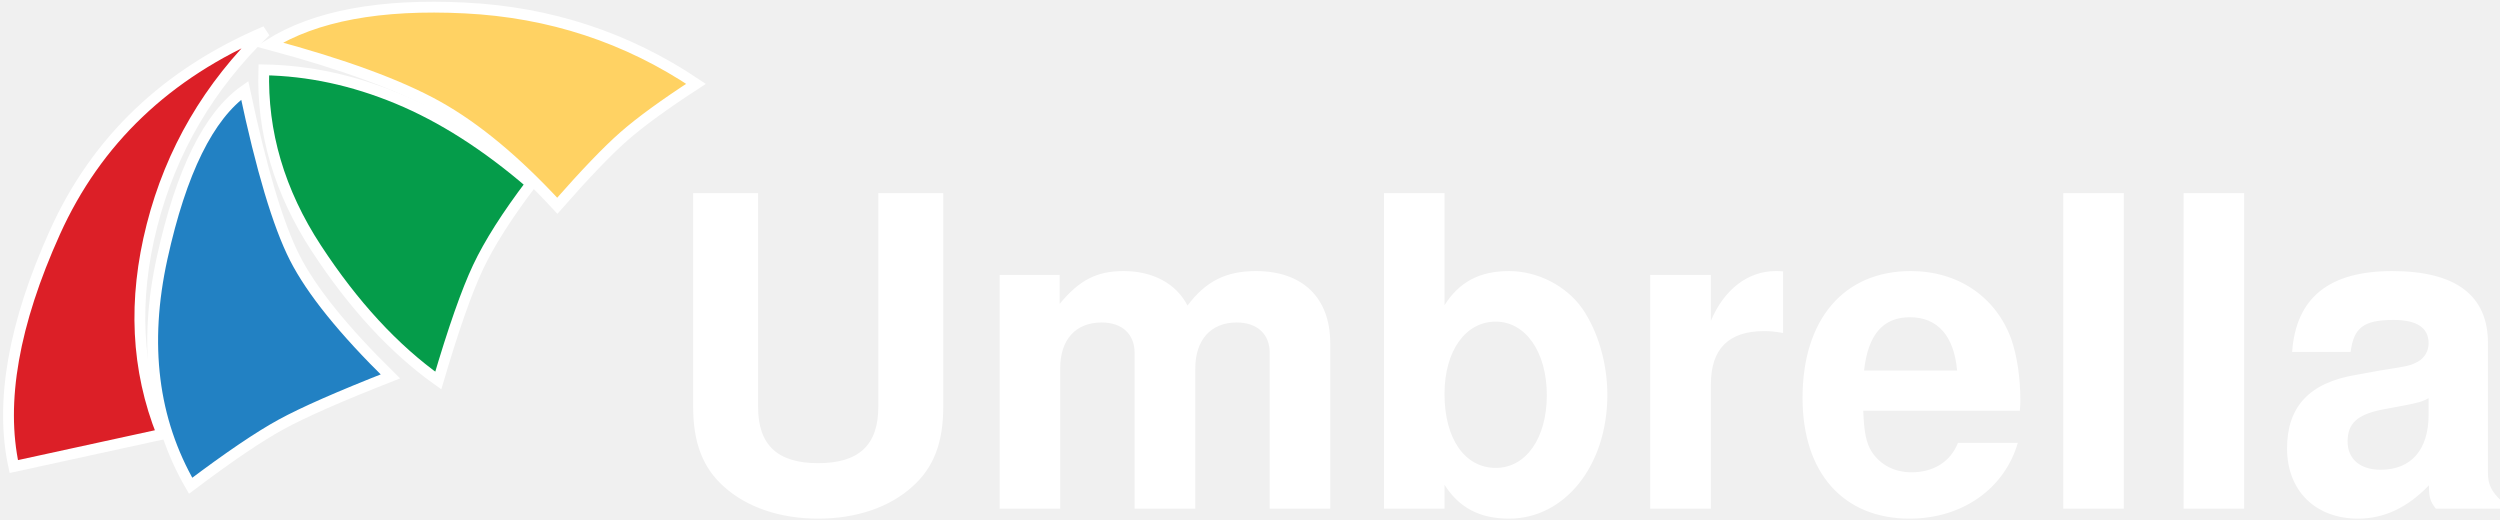
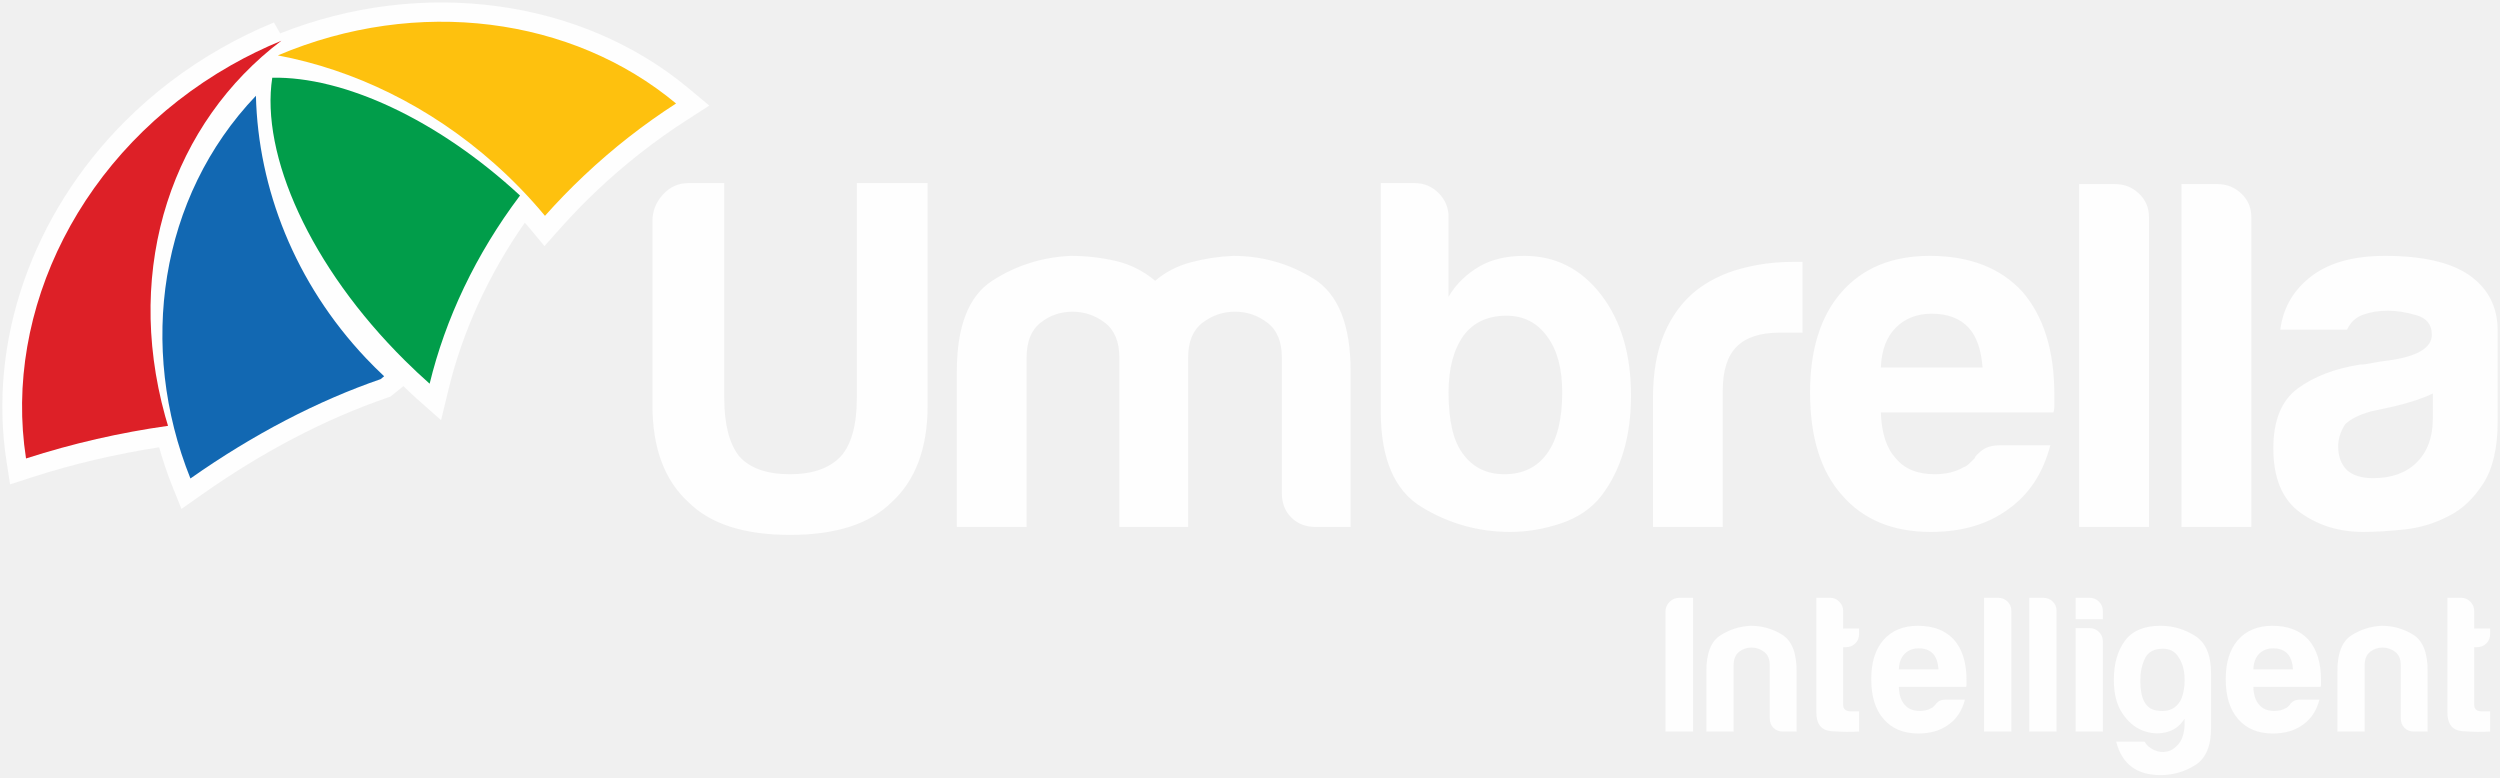
- <svg xmlns="http://www.w3.org/2000/svg" width="231px" height="48px" viewBox="0 0 231 48" version="1.1">
+ <svg xmlns="http://www.w3.org/2000/svg" width="524px" height="163px" viewBox="0 0 524 163" version="1.1">
  <defs />
-   <g id="Home" stroke="none" stroke-width="1" fill="none" fill-rule="evenodd">
-     <g id="Umbrella---Home" transform="translate(-152, -1908)">
-       <g id="logoUmbrella2" transform="translate(152, 1908)">
-         <text id="Umbrella" font-family="Helvetica-Bold, Helvetica" font-size="40" font-weight="bold" fill="#FFFFFF">
-           <tspan x="61" y="47">Umbrella</tspan>
-         </text>
-         <path d="M14.983,40.12 L1.275,43.109 C-0.016,37.154 1.253,29.934 5.083,21.448 C8.914,12.963 15.399,6.779 24.54,2.897 C19.3,7.962 15.801,13.94 14.042,20.832 C12.282,27.723 12.596,34.152 14.983,40.12 Z" id="Path-2" stroke="#FFFFFF" fill="#DC1F27" />
-         <path d="M24.884,4.112 C31.728,5.946 36.92,7.854 40.459,9.836 C43.998,11.817 47.676,14.876 51.493,19.011 C54.076,16.071 56.126,13.935 57.642,12.604 C59.157,11.272 61.381,9.653 64.312,7.748 C57.93,3.466 50.817,1.129 42.975,0.737 C35.133,0.345 29.103,1.47 24.884,4.112 Z" id="Path-3" stroke="#FFFFFF" fill="#FFD263" />
-         <path d="M24.376,6.455 C24.196,12.224 25.816,17.724 29.238,22.954 C32.66,28.185 36.413,32.253 40.497,35.159 C41.899,30.399 43.122,26.913 44.164,24.702 C45.206,22.491 46.841,19.917 49.067,16.979 C44.946,13.429 40.831,10.804 36.722,9.103 C32.613,7.403 28.497,6.52 24.376,6.455 Z" id="Path-4" stroke="#FFFFFF" fill="#059C4A" />
-         <path d="M22.613,8.35 C19.279,10.698 16.736,15.859 14.983,23.831 C13.23,31.803 14.107,38.82 17.613,44.883 C21.136,42.229 23.922,40.341 25.971,39.22 C28.019,38.098 31.385,36.618 36.069,34.78 C31.728,30.516 28.785,26.866 27.239,23.831 C25.694,20.795 24.152,15.635 22.613,8.35 Z" id="Path-5" stroke="#FFFFFF" fill="#2281C3" />
+   <g id="Page-1" stroke="none" stroke-width="1" fill="none" fill-rule="evenodd">
+     <g id="umbrella2Logo">
+       <path d="M523.511,88.324 C523.511,93.893 522.492,98.252 520.473,101.375 C518.451,104.504 516.053,106.771 513.263,108.156 C510.336,109.693 507.236,110.626 503.969,110.975 C500.692,111.327 497.801,111.493 495.297,111.493 C490.282,111.493 485.891,110.134 482.13,107.43 C478.367,104.713 476.49,100.222 476.49,93.968 C476.49,88.111 478.195,83.938 481.608,81.425 C485.018,78.921 489.37,77.25 494.67,76.415 C495.364,76.415 496.202,76.305 497.179,76.097 C498.151,75.894 499.268,75.718 500.518,75.571 C506.647,74.741 509.713,72.934 509.713,70.144 C509.713,68.052 508.638,66.696 506.472,66.063 C504.313,65.436 502.334,65.126 500.518,65.126 C498.564,65.126 496.826,65.404 495.297,65.962 C493.757,66.52 492.645,67.563 491.948,69.095 L477.953,69.095 C478.507,64.784 480.459,61.225 483.796,58.438 C487.561,55.235 492.925,53.63 499.893,53.63 C507.692,53.63 513.54,54.954 517.445,57.598 C521.486,60.388 523.511,64.293 523.511,69.309 L523.511,88.324 Z M491.533,88.944 C490.559,90.484 490.078,92.014 490.078,93.549 C490.078,95.636 490.694,97.305 491.948,98.564 C493.209,99.675 495.014,100.222 497.386,100.222 C501.283,100.222 504.348,99.122 506.58,96.891 C508.807,94.664 509.923,91.604 509.923,87.7 L509.923,82.472 C507.968,83.444 505.254,84.346 501.777,85.187 L496.967,86.229 C494.463,86.93 492.645,87.84 491.533,88.944 L491.533,88.944 Z M471.877,45.481 C471.877,43.534 471.175,41.895 469.787,40.572 C468.389,39.252 466.717,38.586 464.77,38.586 L457.241,38.586 L457.241,110.451 L471.877,110.451 L471.877,45.481 Z M450.424,45.481 C450.424,43.534 449.723,41.895 448.326,40.572 C446.935,39.252 445.266,38.586 443.315,38.586 L435.788,38.586 L435.788,110.451 L450.424,110.451 L450.424,45.481 Z M430.589,84.979 C430.589,85.676 430.515,86.165 430.381,86.444 L394.226,86.444 C394.364,90.764 395.411,93.968 397.359,96.058 C399.173,98.284 401.887,99.397 405.514,99.397 C407.88,99.397 409.903,98.908 411.57,97.932 C411.988,97.798 412.371,97.55 412.723,97.202 C413.069,96.855 413.452,96.472 413.874,96.058 C414.008,95.636 414.533,95.081 415.437,94.384 C416.342,93.687 417.632,93.329 419.303,93.329 L429.75,93.329 C428.219,99.187 425.289,103.639 420.973,106.699 C416.658,109.899 411.223,111.493 404.673,111.493 C396.733,111.493 390.532,108.924 386.076,103.78 C381.616,98.77 379.389,91.604 379.389,82.265 C379.389,73.35 381.546,66.381 385.87,61.362 C390.325,56.209 396.527,53.63 404.464,53.63 C412.822,53.63 419.303,56.138 423.902,61.157 C428.354,66.314 430.589,73.481 430.589,82.681 L430.589,84.141 L430.589,84.979 Z M397.359,68.676 C395.411,70.627 394.364,73.417 394.226,77.035 L415.543,77.035 C415.264,73.278 414.29,70.489 412.614,68.676 C410.801,66.725 408.227,65.753 404.887,65.753 C401.818,65.753 399.313,66.725 397.359,68.676 L397.359,68.676 Z M377.81,54.893 L375.721,54.893 C371.963,54.893 368.304,55.374 364.748,56.353 C361.2,57.33 358.093,58.852 355.454,60.943 C352.663,63.179 350.467,66.137 348.867,69.83 C347.263,73.518 346.462,78.083 346.462,83.518 L346.462,110.451 L361.09,110.451 L361.09,81.842 C361.09,77.667 362.065,74.598 364.018,72.651 C365.968,70.7 368.965,69.725 373.008,69.725 L377.81,69.725 L377.81,54.893 Z M335.593,61.783 C339.772,67.214 341.859,74.253 341.859,82.884 C341.859,91.524 339.772,98.564 335.593,103.991 C333.505,106.629 330.682,108.54 327.127,109.718 C323.576,110.902 320.054,111.493 316.573,111.493 C309.887,111.493 303.684,109.761 297.978,106.28 C292.261,102.807 289.41,96.13 289.41,86.229 L289.41,38.377 L296.51,38.377 C298.465,38.377 300.13,39.074 301.533,40.465 C302.922,41.861 303.616,43.534 303.616,45.481 L303.616,62.2 C305.152,59.559 307.38,57.395 310.303,55.719 C312.814,54.33 315.879,53.63 319.499,53.63 C326.046,53.63 331.411,56.353 335.593,61.783 L335.593,61.783 Z M306.754,70.348 C304.666,73.278 303.616,77.25 303.616,82.265 C303.616,88.111 304.593,92.366 306.546,95.006 C308.632,97.932 311.556,99.397 315.322,99.397 C319.22,99.397 322.214,97.932 324.303,95.006 C326.395,92.08 327.442,87.84 327.442,82.265 C327.442,77.25 326.395,73.35 324.303,70.556 C322.214,67.637 319.359,66.172 315.744,66.172 C311.837,66.172 308.842,67.563 306.754,70.348 L306.754,70.348 Z M283.092,77.88 C283.092,68.123 280.515,61.648 275.361,58.438 C270.212,55.235 264.565,53.63 258.435,53.63 C255.367,53.769 252.409,54.228 249.557,54.992 C246.698,55.759 244.226,57.05 242.133,58.852 C239.63,56.765 236.84,55.374 233.775,54.677 C230.715,53.978 227.581,53.63 224.372,53.63 C218.382,53.914 212.911,55.655 207.97,58.852 C203.02,62.059 200.551,68.404 200.551,77.88 L200.551,110.451 L215.178,110.451 L215.178,74.947 C215.178,71.605 216.153,69.168 218.108,67.637 C220.058,66.098 222.289,65.331 224.789,65.331 C227.3,65.331 229.563,66.098 231.581,67.637 C233.599,69.168 234.616,71.605 234.616,74.947 L234.616,77.88 L234.616,110.451 L249.032,110.451 L249.032,77.88 L249.032,74.947 C249.032,71.605 250.042,69.168 252.061,67.637 C254.084,66.098 256.345,65.331 258.854,65.331 C261.361,65.331 263.629,66.098 265.643,67.637 C267.665,69.168 268.676,71.605 268.676,74.947 L268.676,103.364 C268.676,105.443 269.332,107.153 270.659,108.468 C271.982,109.792 273.692,110.451 275.78,110.451 L283.092,110.451 L283.092,77.88 Z M194.429,84.979 C194.429,93.893 191.921,100.647 186.912,105.235 C182.311,109.825 175.208,112.115 165.597,112.115 C155.984,112.115 148.875,109.825 144.282,105.235 C139.263,100.647 136.759,93.893 136.759,84.979 L136.759,46.319 C136.759,44.231 137.485,42.384 138.951,40.779 C140.414,39.181 142.189,38.377 144.282,38.377 L151.797,38.377 L151.797,83.308 C151.797,88.881 152.845,92.993 154.936,95.636 C157.164,98.146 160.716,99.397 165.597,99.397 C170.328,99.397 173.882,98.146 176.254,95.636 C178.478,93.126 179.596,89.021 179.596,83.308 L179.596,38.377 L194.429,38.377 L194.429,84.979 Z" id="Fill-37" fill="#FEFEFE" />
+       <g id="Group-3">
+         <path d="M144.345,18.523 C121.719,-0.331 88.34,-4.736 58.72,7.001 L57.416,4.71 C53.595,6.277 49.885,8.086 46.384,10.088 C38.937,14.313 32.149,19.482 26.193,25.439 C6.734,44.897 -2.546,71.546 1.371,96.734 L2.111,101.521 L6.724,100.028 C15.4,97.231 24.348,95.146 33.349,93.749 C34.135,96.464 35.012,99.162 36.085,101.827 L38.026,106.676 L42.3,103.668 C55.094,94.661 68.156,87.836 81.124,83.376 L81.828,83.135 L84.55,80.931 C85.472,81.798 86.367,82.688 87.305,83.52 L92.447,88.065 L94.066,81.399 C96.998,69.333 102.492,57.416 110.005,46.669 C110.347,47.074 110.713,47.466 111.048,47.879 L114.121,51.578 L117.318,47.986 C119.844,45.151 122.467,42.434 125.228,39.83 C131.009,34.373 137.308,29.441 143.937,25.177 L148.669,22.127 L144.345,18.523 Z" id="Fill-39" fill="#FEFEFE" />
+         <path d="M108.995,40.98 C91.624,24.926 71.964,16.004 57.066,16.289 C54.582,32.414 65.007,55.911 84.928,75.622 C86.609,77.292 88.32,78.888 90.051,80.423 C93.353,66.831 99.7,53.308 108.995,40.98" id="Fill-41" fill="#019D4A" />
+         <path d="M79.781,79.469 C80.027,79.266 80.267,79.061 80.515,78.865 C79.213,77.638 77.935,76.385 76.695,75.066 C61.801,59.297 54.114,39.498 53.64,20.073 C33.383,41.315 28.857,72.721 39.914,100.288 C53.179,90.957 66.759,83.948 79.781,79.469" id="Fill-43" fill="#1268B2" />
+         <path d="M58.236,11.612 C74.102,14.599 90.013,22.179 103.692,34.348 C107.544,37.773 111.059,41.423 114.224,45.239 C116.797,42.35 119.517,39.536 122.39,36.828 C128.494,31.064 134.975,26.022 141.701,21.694 C119.938,3.556 87.515,-0.816 58.236,11.612" id="Fill-45" fill="#FEC10E" />
+         <path d="M48.424,13.675 C16.952,31.576 0.639,65.097 5.455,96.097 C15.26,92.933 25.215,90.663 35.218,89.254 C35.014,88.588 34.818,87.918 34.625,87.246 C25.875,55.587 36.36,25.645 58.983,8.534 C55.412,9.998 51.884,11.709 48.424,13.675" id="Fill-47" fill="#DD2027" />
+       </g>
+       <g id="Group-2" transform="translate(349, 125)" fill="#FEFEFE">
+         <path d="M0.082,28.334 L0.082,3.231 C0.082,2.417 0.367,1.724 0.937,1.153 C1.508,0.583 2.201,0.298 3.016,0.298 L5.868,0.298 L5.868,28.334 L0.082,28.334 Z" id="Fill-49" />
+         <path d="M27.566,28.334 L24.713,28.334 C23.898,28.334 23.232,28.076 22.716,27.56 C22.2,27.044 21.942,26.378 21.942,25.563 L21.942,14.479 C21.942,13.175 21.547,12.225 20.76,11.626 C19.972,11.029 19.089,10.73 18.112,10.73 C17.133,10.73 16.264,11.029 15.503,11.626 C14.743,12.225 14.363,13.175 14.363,14.479 L14.363,28.334 L8.658,28.334 L8.658,15.62 C8.658,11.926 9.622,9.454 11.551,8.203 C13.479,6.954 15.612,6.275 17.949,6.166 C20.339,6.166 22.54,6.791 24.55,8.04 C26.56,9.291 27.566,11.817 27.566,15.62 L27.566,28.334 Z" id="Fill-51" />
+         <path d="M40.667,28.334 C38.874,28.442 36.931,28.415 34.84,28.252 C32.747,28.089 31.702,26.759 31.702,24.259 L31.702,0.298 L34.636,0.298 C35.341,0.298 35.967,0.57 36.511,1.112 C37.053,1.656 37.325,2.309 37.325,3.068 L37.325,6.736 L40.667,6.736 L40.667,7.877 C40.667,8.692 40.395,9.358 39.852,9.874 C39.308,10.391 38.656,10.648 37.896,10.648 L37.325,10.648 L37.325,22.71 C37.325,23.635 37.868,24.096 38.955,24.096 L40.667,24.096 L40.667,28.334 Z" id="Fill-53" />
+         <path d="M48.999,15.294 L57.312,15.294 C57.202,13.827 56.822,12.74 56.171,12.034 C55.464,11.273 54.459,10.893 53.155,10.893 C51.959,10.893 50.981,11.273 50.221,12.034 C49.46,12.795 49.052,13.882 48.999,15.294 M58.778,21.65 L62.853,21.65 C62.255,23.933 61.114,25.672 59.431,26.867 C57.746,28.117 55.627,28.741 53.073,28.741 C49.977,28.741 47.559,27.736 45.82,25.726 C44.081,23.77 43.212,20.972 43.212,17.331 C43.212,13.855 44.054,11.138 45.738,9.182 C47.477,7.172 49.895,6.166 52.992,6.166 C56.252,6.166 58.778,7.144 60.571,9.1 C62.31,11.11 63.18,13.908 63.18,17.494 L63.18,18.065 L63.18,18.391 C63.18,18.663 63.151,18.853 63.099,18.961 L48.999,18.961 C49.052,20.646 49.46,21.896 50.221,22.71 C50.927,23.58 51.986,24.015 53.399,24.015 C54.323,24.015 55.111,23.824 55.764,23.443 C55.926,23.391 56.075,23.295 56.212,23.158 L56.66,22.71 C56.713,22.547 56.917,22.331 57.27,22.059 C57.624,21.787 58.127,21.65 58.778,21.65" id="Fill-55" />
+         <path d="M66.866,0.298 L69.801,0.298 C70.56,0.298 71.213,0.557 71.757,1.072 C72.299,1.589 72.571,2.227 72.571,2.987 L72.571,28.334 L66.866,28.334 L66.866,0.298 Z" id="Fill-57" />
+         <path d="M76.339,0.298 L79.274,0.298 C80.033,0.298 80.686,0.557 81.23,1.072 C81.772,1.589 82.044,2.227 82.044,2.987 L82.044,28.334 L76.339,28.334 L76.339,0.298 Z" id="Fill-59" />
+         <path d="M86.057,6.654 L88.991,6.654 C89.751,6.654 90.403,6.926 90.947,7.47 C91.49,8.014 91.762,8.665 91.762,9.425 L91.762,28.334 L86.057,28.334 L86.057,6.654 Z M86.057,0.298 L88.991,0.298 C89.751,0.298 90.403,0.571 90.947,1.113 C91.49,1.657 91.762,2.308 91.762,3.068 L91.762,4.78 L86.057,4.78 L86.057,0.298 Z" id="Fill-61" />
+         <path d="M99.605,17.657 C99.605,21.406 100.692,23.484 102.865,23.891 C105.037,24.3 106.641,23.798 107.672,22.384 C108.162,21.787 108.514,20.849 108.733,19.572 C108.95,18.297 108.963,17.033 108.773,15.783 C108.582,14.533 108.133,13.419 107.428,12.441 C106.722,11.463 105.689,10.974 104.332,10.974 C102.484,10.974 101.234,11.654 100.584,13.011 C99.93,14.37 99.605,15.919 99.605,17.657 M108.895,27.029 L108.895,25.644 C107.918,27.166 106.6,28.117 104.944,28.497 C103.285,28.876 101.642,28.741 100.013,28.089 C98.382,27.437 96.983,26.228 95.816,24.463 C94.645,22.697 94.062,20.375 94.062,17.494 C94.062,14.126 94.837,11.395 96.385,9.303 C97.933,7.213 100.419,6.166 103.843,6.166 C106.451,6.166 108.868,6.872 111.097,8.285 C113.323,9.698 114.438,12.306 114.438,16.108 L114.438,27.6 C114.438,31.402 113.323,33.998 111.097,35.384 C108.868,36.768 106.451,37.462 103.843,37.462 C98.843,37.462 95.746,35.125 94.552,30.453 L100.501,30.453 C100.936,31.213 101.602,31.798 102.499,32.205 C103.394,32.612 104.291,32.72 105.188,32.531 C106.084,32.34 106.9,31.81 107.632,30.941 C108.367,30.072 108.787,28.767 108.895,27.029" id="Fill-63" />
+         <path d="M123.301,15.294 L131.614,15.294 C131.504,13.827 131.124,12.74 130.473,12.034 C129.766,11.273 128.761,10.893 127.457,10.893 C126.261,10.893 125.283,11.273 124.523,12.034 C123.762,12.795 123.354,13.882 123.301,15.294 M133.08,21.65 L137.155,21.65 C136.557,23.933 135.416,25.672 133.733,26.867 C132.048,28.117 129.929,28.741 127.375,28.741 C124.279,28.741 121.861,27.736 120.122,25.726 C118.383,23.77 117.514,20.972 117.514,17.331 C117.514,13.855 118.356,11.138 120.04,9.182 C121.779,7.172 124.197,6.166 127.294,6.166 C130.554,6.166 133.08,7.144 134.873,9.1 C136.612,11.11 137.482,13.908 137.482,17.494 L137.482,18.065 L137.482,18.391 C137.482,18.663 137.453,18.853 137.401,18.961 L123.301,18.961 C123.354,20.646 123.762,21.896 124.523,22.71 C125.229,23.58 126.288,24.015 127.701,24.015 C128.625,24.015 129.413,23.824 130.066,23.443 C130.228,23.391 130.377,23.295 130.514,23.158 L130.962,22.71 C131.015,22.547 131.219,22.331 131.572,22.059 C131.926,21.787 132.429,21.65 133.08,21.65" id="Fill-65" />
+         <path d="M159.832,28.334 L156.979,28.334 C156.164,28.334 155.498,28.076 154.982,27.56 C154.466,27.044 154.208,26.378 154.208,25.563 L154.208,14.479 C154.208,13.175 153.813,12.225 153.026,11.626 C152.238,11.029 151.355,10.73 150.378,10.73 C149.399,10.73 148.53,11.029 147.769,11.626 C147.009,12.225 146.629,13.175 146.629,14.479 L146.629,28.334 L140.924,28.334 L140.924,15.62 C140.924,11.926 141.888,9.454 143.817,8.203 C145.745,6.954 147.878,6.275 150.215,6.166 C152.605,6.166 154.806,6.791 156.816,8.04 C158.826,9.291 159.832,11.817 159.832,15.62 L159.832,28.334 Z" id="Fill-67" />
+         <path d="M172.933,28.334 C171.14,28.442 169.197,28.415 167.106,28.252 C165.013,28.089 163.968,26.759 163.968,24.259 L163.968,0.298 L166.902,0.298 C167.607,0.298 168.233,0.57 168.777,1.112 C169.319,1.656 169.591,2.309 169.591,3.068 L169.591,6.736 L172.933,6.736 L172.933,7.877 C172.933,8.692 172.661,9.358 172.118,9.874 C171.574,10.391 170.922,10.648 170.162,10.648 L169.591,10.648 L169.591,22.71 C169.591,23.635 170.134,24.096 171.221,24.096 L172.933,24.096 L172.933,28.334 Z" id="Fill-69" />
      </g>
    </g>
  </g>
</svg>
